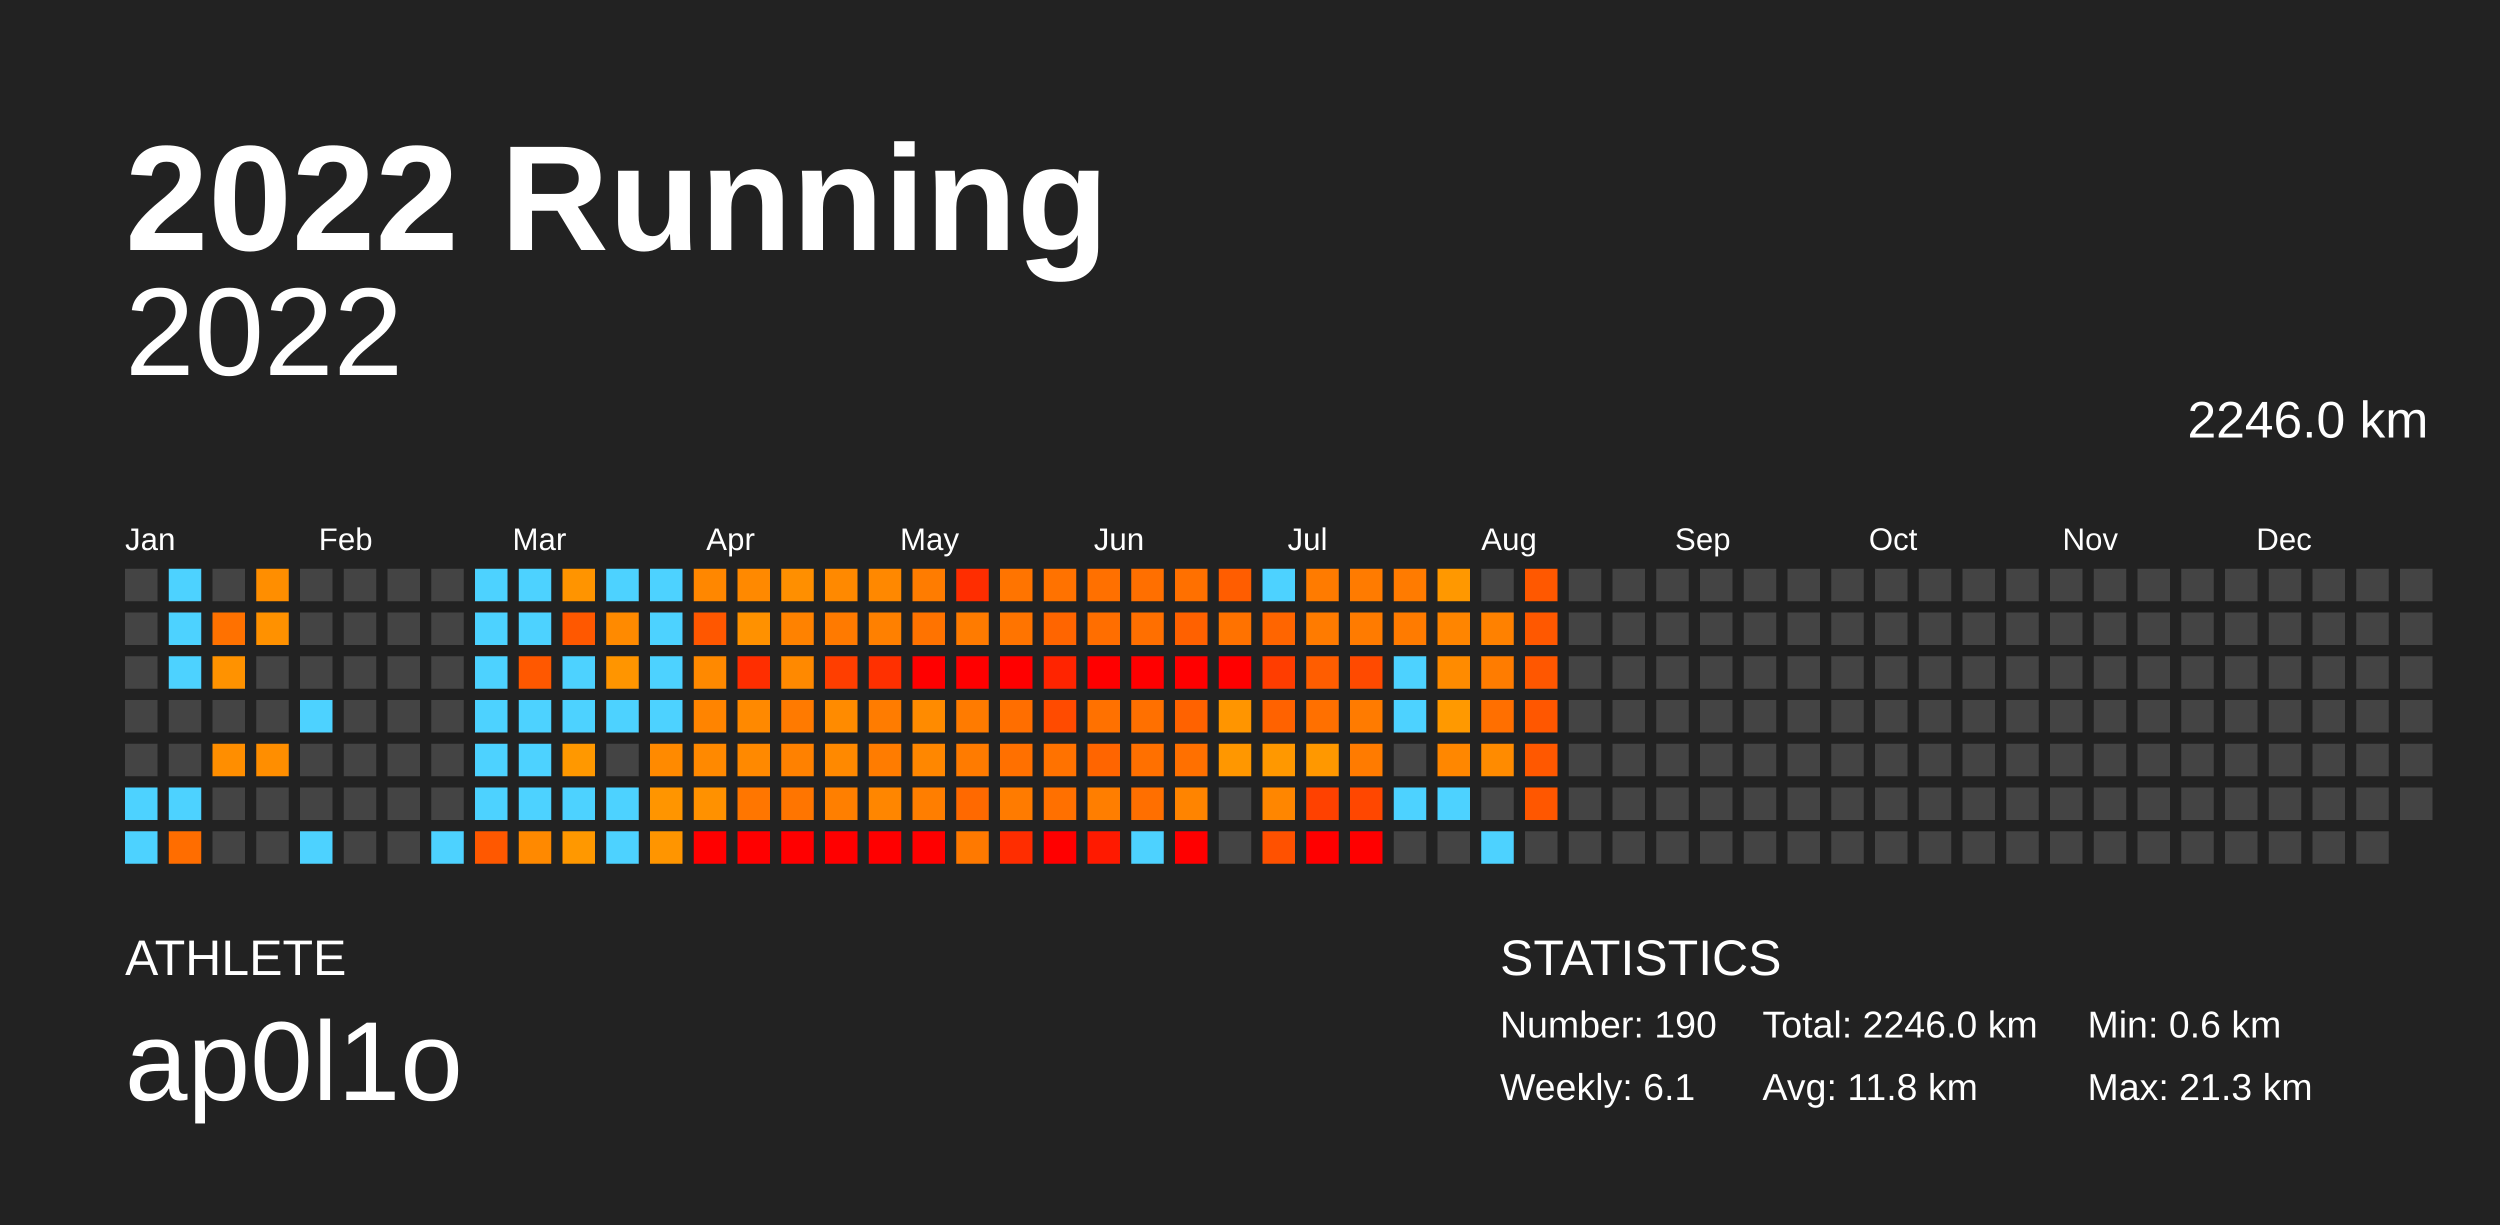
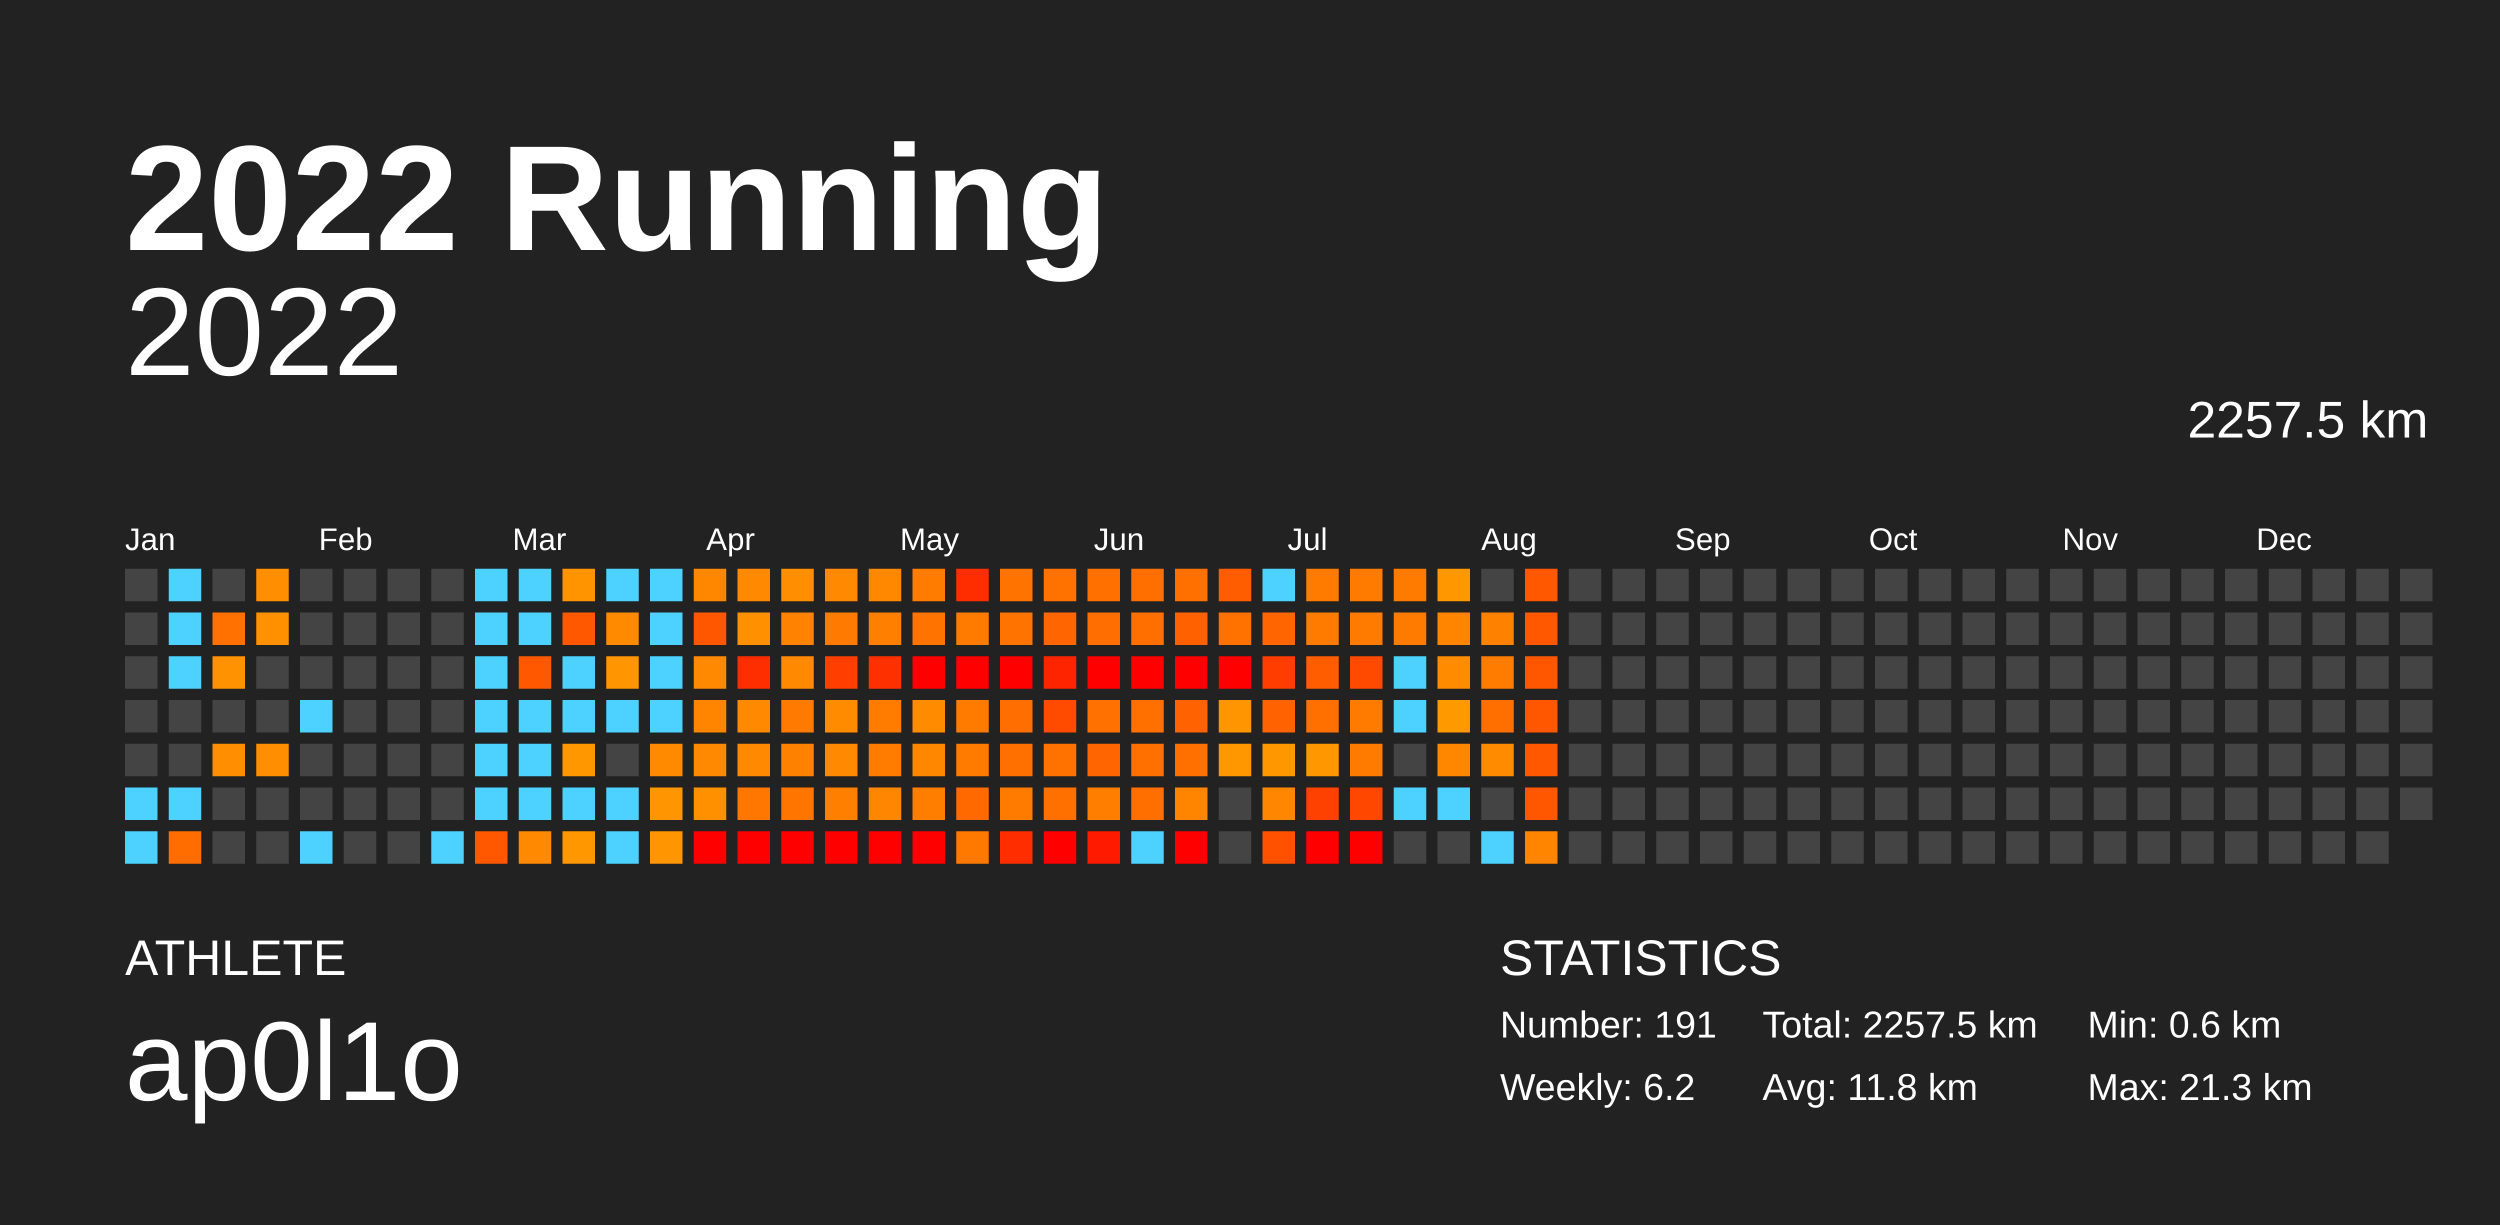
<svg xmlns="http://www.w3.org/2000/svg" baseProfile="full" height="98mm" version="1.1" viewBox="0,0,200,98" width="200mm">
  <defs />
  <rect fill="#222222" height="98" width="200" x="0" y="0" />
  <text fill="#FFFFFF" style="font-size:12px; font-family:Arial; font-weight:bold;" x="10" y="20">2022 Running</text>
  <text fill="#FFFFFF" style="font-size:4px; font-family:Arial" x="10" y="78">ATHLETE</text>
  <text fill="#FFFFFF" style="font-size:9px; font-family:Arial" x="10" y="88">ap0l1o</text>
  <text fill="#FFFFFF" style="font-size:4px; font-family:Arial" x="120" y="78">STATISTICS</text>
-   <text fill="#FFFFFF" style="font-size:3px; font-family:Arial" x="120" y="83">Number: 190</text>
-   <text fill="#FFFFFF" style="font-size:3px; font-family:Arial" x="120" y="88">Weekly: 6.1</text>
-   <text fill="#FFFFFF" style="font-size:3px; font-family:Arial" x="141" y="83">Total: 2246.0 km</text>
+   <text fill="#FFFFFF" style="font-size:3px; font-family:Arial" x="120" y="83">Number: 191</text>
+   <text fill="#FFFFFF" style="font-size:3px; font-family:Arial" x="120" y="88">Weekly: 6.2</text>
+   <text fill="#FFFFFF" style="font-size:3px; font-family:Arial" x="141" y="83">Total: 2257.5 km</text>
  <text fill="#FFFFFF" style="font-size:3px; font-family:Arial" x="141" y="88">Avg: 11.8 km</text>
  <text fill="#FFFFFF" style="font-size:3px; font-family:Arial" x="167" y="83">Min: 0.6 km</text>
  <text fill="#FFFFFF" style="font-size:3px; font-family:Arial" x="167" y="88">Max: 21.3 km</text>
  <text alignment-baseline="hanging" fill="#FFFFFF" style="font-size:10.0px; font-family:Arial;" x="10" y="30">2022</text>
-   <text alignment-baseline="hanging" fill="#FFFFFF" style="font-size:4.125px; font-family:Arial;" x="175" y="35">2246.0 km</text>
+   <text alignment-baseline="hanging" fill="#FFFFFF" style="font-size:4.125px; font-family:Arial;" x="175" y="35">2257.5 km</text>
  <text fill="#FFFFFF" style="font-size:2.5px; font-family:Arial" x="10.0" y="44">Jan</text>
  <text fill="#FFFFFF" style="font-size:2.5px; font-family:Arial" x="25.5" y="44">Feb</text>
  <text fill="#FFFFFF" style="font-size:2.5px; font-family:Arial" x="41.0" y="44">Mar</text>
  <text fill="#FFFFFF" style="font-size:2.5px; font-family:Arial" x="56.5" y="44">Apr</text>
  <text fill="#FFFFFF" style="font-size:2.5px; font-family:Arial" x="72.0" y="44">May</text>
  <text fill="#FFFFFF" style="font-size:2.5px; font-family:Arial" x="87.5" y="44">Jun</text>
  <text fill="#FFFFFF" style="font-size:2.5px; font-family:Arial" x="103.0" y="44">Jul</text>
  <text fill="#FFFFFF" style="font-size:2.5px; font-family:Arial" x="118.5" y="44">Aug</text>
  <text fill="#FFFFFF" style="font-size:2.5px; font-family:Arial" x="134.0" y="44">Sep</text>
  <text fill="#FFFFFF" style="font-size:2.5px; font-family:Arial" x="149.5" y="44">Oct</text>
  <text fill="#FFFFFF" style="font-size:2.5px; font-family:Arial" x="165.0" y="44">Nov</text>
  <text fill="#FFFFFF" style="font-size:2.5px; font-family:Arial" x="180.5" y="44">Dec</text>
  <rect fill="#444444" height="2.6" width="2.6" x="10.0" y="45.5" />
  <rect fill="#444444" height="2.6" width="2.6" x="10.0" y="49.0" />
  <rect fill="#444444" height="2.6" width="2.6" x="10.0" y="52.5" />
  <rect fill="#444444" height="2.6" width="2.6" x="10.0" y="56.0" />
  <rect fill="#444444" height="2.6" width="2.6" x="10.0" y="59.5" />
  <rect fill="#4dd2ff" height="2.6" width="2.6" x="10.0" y="63.0" />
  <rect fill="#4dd2ff" height="2.6" width="2.6" x="10.0" y="66.5" />
  <rect fill="#4dd2ff" height="2.6" width="2.6" x="13.5" y="45.5" />
  <rect fill="#4dd2ff" height="2.6" width="2.6" x="13.5" y="49.0" />
  <rect fill="#4dd2ff" height="2.6" width="2.6" x="13.5" y="52.5" />
  <rect fill="#444444" height="2.6" width="2.6" x="13.5" y="56.0" />
  <rect fill="#444444" height="2.6" width="2.6" x="13.5" y="59.5" />
  <rect fill="#4dd2ff" height="2.6" width="2.6" x="13.5" y="63.0" />
  <rect fill="#ff6d00" height="2.6" width="2.6" x="13.5" y="66.5" />
  <rect fill="#444444" height="2.6" width="2.6" x="17.0" y="45.5" />
  <rect fill="#ff7100" height="2.6" width="2.6" x="17.0" y="49.0" />
  <rect fill="#ff9200" height="2.6" width="2.6" x="17.0" y="52.5" />
  <rect fill="#444444" height="2.6" width="2.6" x="17.0" y="56.0" />
  <rect fill="#ff8e00" height="2.6" width="2.6" x="17.0" y="59.5" />
  <rect fill="#444444" height="2.6" width="2.6" x="17.0" y="63.0" />
  <rect fill="#444444" height="2.6" width="2.6" x="17.0" y="66.5" />
  <rect fill="#ff8e00" height="2.6" width="2.6" x="20.5" y="45.5" />
  <rect fill="#ff9100" height="2.6" width="2.6" x="20.5" y="49.0" />
  <rect fill="#444444" height="2.6" width="2.6" x="20.5" y="52.5" />
  <rect fill="#444444" height="2.6" width="2.6" x="20.5" y="56.0" />
  <rect fill="#ff8e00" height="2.6" width="2.6" x="20.5" y="59.5" />
  <rect fill="#444444" height="2.6" width="2.6" x="20.5" y="63.0" />
  <rect fill="#444444" height="2.6" width="2.6" x="20.5" y="66.5" />
  <rect fill="#444444" height="2.6" width="2.6" x="24.0" y="45.5" />
  <rect fill="#444444" height="2.6" width="2.6" x="24.0" y="49.0" />
  <rect fill="#444444" height="2.6" width="2.6" x="24.0" y="52.5" />
  <rect fill="#4dd2ff" height="2.6" width="2.6" x="24.0" y="56.0" />
  <rect fill="#444444" height="2.6" width="2.6" x="24.0" y="59.5" />
  <rect fill="#444444" height="2.6" width="2.6" x="24.0" y="63.0" />
  <rect fill="#4dd2ff" height="2.6" width="2.6" x="24.0" y="66.5" />
  <rect fill="#444444" height="2.6" width="2.6" x="27.5" y="45.5" />
  <rect fill="#444444" height="2.6" width="2.6" x="27.5" y="49.0" />
  <rect fill="#444444" height="2.6" width="2.6" x="27.5" y="52.5" />
  <rect fill="#444444" height="2.6" width="2.6" x="27.5" y="56.0" />
  <rect fill="#444444" height="2.6" width="2.6" x="27.5" y="59.5" />
  <rect fill="#444444" height="2.6" width="2.6" x="27.5" y="63.0" />
  <rect fill="#444444" height="2.6" width="2.6" x="27.5" y="66.5" />
  <rect fill="#444444" height="2.6" width="2.6" x="31.0" y="45.5" />
  <rect fill="#444444" height="2.6" width="2.6" x="31.0" y="49.0" />
  <rect fill="#444444" height="2.6" width="2.6" x="31.0" y="52.5" />
  <rect fill="#444444" height="2.6" width="2.6" x="31.0" y="56.0" />
  <rect fill="#444444" height="2.6" width="2.6" x="31.0" y="59.5" />
  <rect fill="#444444" height="2.6" width="2.6" x="31.0" y="63.0" />
  <rect fill="#444444" height="2.6" width="2.6" x="31.0" y="66.5" />
  <rect fill="#444444" height="2.6" width="2.6" x="34.5" y="45.5" />
  <rect fill="#444444" height="2.6" width="2.6" x="34.5" y="49.0" />
  <rect fill="#444444" height="2.6" width="2.6" x="34.5" y="52.5" />
  <rect fill="#444444" height="2.6" width="2.6" x="34.5" y="56.0" />
  <rect fill="#444444" height="2.6" width="2.6" x="34.5" y="59.5" />
  <rect fill="#444444" height="2.6" width="2.6" x="34.5" y="63.0" />
  <rect fill="#4dd2ff" height="2.6" width="2.6" x="34.5" y="66.5" />
  <rect fill="#4dd2ff" height="2.6" width="2.6" x="38.0" y="45.5" />
  <rect fill="#4dd2ff" height="2.6" width="2.6" x="38.0" y="49.0" />
  <rect fill="#4dd2ff" height="2.6" width="2.6" x="38.0" y="52.5" />
  <rect fill="#4dd2ff" height="2.6" width="2.6" x="38.0" y="56.0" />
  <rect fill="#4dd2ff" height="2.6" width="2.6" x="38.0" y="59.5" />
  <rect fill="#4dd2ff" height="2.6" width="2.6" x="38.0" y="63.0" />
  <rect fill="#ff5800" height="2.6" width="2.6" x="38.0" y="66.5" />
  <rect fill="#4dd2ff" height="2.6" width="2.6" x="41.5" y="45.5" />
  <rect fill="#4dd2ff" height="2.6" width="2.6" x="41.5" y="49.0" />
  <rect fill="#ff5800" height="2.6" width="2.6" x="41.5" y="52.5" />
  <rect fill="#4dd2ff" height="2.6" width="2.6" x="41.5" y="56.0" />
  <rect fill="#4dd2ff" height="2.6" width="2.6" x="41.5" y="59.5" />
  <rect fill="#4dd2ff" height="2.6" width="2.6" x="41.5" y="63.0" />
  <rect fill="#ff8900" height="2.6" width="2.6" x="41.5" y="66.5" />
  <rect fill="#ff9400" height="2.6" width="2.6" x="45.0" y="45.5" />
  <rect fill="#ff5800" height="2.6" width="2.6" x="45.0" y="49.0" />
  <rect fill="#4dd2ff" height="2.6" width="2.6" x="45.0" y="52.5" />
  <rect fill="#4dd2ff" height="2.6" width="2.6" x="45.0" y="56.0" />
  <rect fill="#ff9800" height="2.6" width="2.6" x="45.0" y="59.5" />
  <rect fill="#4dd2ff" height="2.6" width="2.6" x="45.0" y="63.0" />
  <rect fill="#ff9800" height="2.6" width="2.6" x="45.0" y="66.5" />
  <rect fill="#4dd2ff" height="2.6" width="2.6" x="48.5" y="45.5" />
  <rect fill="#ff8a00" height="2.6" width="2.6" x="48.5" y="49.0" />
  <rect fill="#ff9500" height="2.6" width="2.6" x="48.5" y="52.5" />
  <rect fill="#4dd2ff" height="2.6" width="2.6" x="48.5" y="56.0" />
  <rect fill="#444444" height="2.6" width="2.6" x="48.5" y="59.5" />
  <rect fill="#4dd2ff" height="2.6" width="2.6" x="48.5" y="63.0" />
  <rect fill="#4dd2ff" height="2.6" width="2.6" x="48.5" y="66.5" />
  <rect fill="#4dd2ff" height="2.6" width="2.6" x="52.0" y="45.5" />
  <rect fill="#4dd2ff" height="2.6" width="2.6" x="52.0" y="49.0" />
  <rect fill="#4dd2ff" height="2.6" width="2.6" x="52.0" y="52.5" />
  <rect fill="#4dd2ff" height="2.6" width="2.6" x="52.0" y="56.0" />
  <rect fill="#ff8a00" height="2.6" width="2.6" x="52.0" y="59.5" />
  <rect fill="#ff9500" height="2.6" width="2.6" x="52.0" y="63.0" />
  <rect fill="#ff9500" height="2.6" width="2.6" x="52.0" y="66.5" />
  <rect fill="#ff8700" height="2.6" width="2.6" x="55.5" y="45.5" />
  <rect fill="#ff5700" height="2.6" width="2.6" x="55.5" y="49.0" />
  <rect fill="#ff8900" height="2.6" width="2.6" x="55.5" y="52.5" />
  <rect fill="#ff8400" height="2.6" width="2.6" x="55.5" y="56.0" />
  <rect fill="#ff8900" height="2.6" width="2.6" x="55.5" y="59.5" />
  <rect fill="#ff9100" height="2.6" width="2.6" x="55.5" y="63.0" />
  <rect fill="red" height="2.6" width="2.6" x="55.5" y="66.5" />
  <rect fill="#ff8900" height="2.6" width="2.6" x="59.0" y="45.5" />
  <rect fill="#ff9100" height="2.6" width="2.6" x="59.0" y="49.0" />
  <rect fill="#ff2e00" height="2.6" width="2.6" x="59.0" y="52.5" />
  <rect fill="#ff8900" height="2.6" width="2.6" x="59.0" y="56.0" />
  <rect fill="#ff8900" height="2.6" width="2.6" x="59.0" y="59.5" />
  <rect fill="#ff7600" height="2.6" width="2.6" x="59.0" y="63.0" />
  <rect fill="red" height="2.6" width="2.6" x="59.0" y="66.5" />
  <rect fill="#ff8f00" height="2.6" width="2.6" x="62.5" y="45.5" />
  <rect fill="#ff8200" height="2.6" width="2.6" x="62.5" y="49.0" />
  <rect fill="#ff8900" height="2.6" width="2.6" x="62.5" y="52.5" />
  <rect fill="#ff7a00" height="2.6" width="2.6" x="62.5" y="56.0" />
  <rect fill="#ff8100" height="2.6" width="2.6" x="62.5" y="59.5" />
  <rect fill="#ff7500" height="2.6" width="2.6" x="62.5" y="63.0" />
  <rect fill="red" height="2.6" width="2.6" x="62.5" y="66.5" />
  <rect fill="#ff8900" height="2.6" width="2.6" x="66.0" y="45.5" />
  <rect fill="#ff7a00" height="2.6" width="2.6" x="66.0" y="49.0" />
  <rect fill="#ff3e00" height="2.6" width="2.6" x="66.0" y="52.5" />
  <rect fill="#ff8b00" height="2.6" width="2.6" x="66.0" y="56.0" />
  <rect fill="#ff8900" height="2.6" width="2.6" x="66.0" y="59.5" />
  <rect fill="#ff7f00" height="2.6" width="2.6" x="66.0" y="63.0" />
  <rect fill="red" height="2.6" width="2.6" x="66.0" y="66.5" />
  <rect fill="#ff8800" height="2.6" width="2.6" x="69.5" y="45.5" />
  <rect fill="#ff8000" height="2.6" width="2.6" x="69.5" y="49.0" />
  <rect fill="#ff3000" height="2.6" width="2.6" x="69.5" y="52.5" />
  <rect fill="#ff7c00" height="2.6" width="2.6" x="69.5" y="56.0" />
  <rect fill="#ff7c00" height="2.6" width="2.6" x="69.5" y="59.5" />
  <rect fill="#ff8600" height="2.6" width="2.6" x="69.5" y="63.0" />
  <rect fill="red" height="2.6" width="2.6" x="69.5" y="66.5" />
  <rect fill="#ff7c00" height="2.6" width="2.6" x="73.0" y="45.5" />
  <rect fill="#ff7300" height="2.6" width="2.6" x="73.0" y="49.0" />
  <rect fill="red" height="2.6" width="2.6" x="73.0" y="52.5" />
  <rect fill="#ff8b00" height="2.6" width="2.6" x="73.0" y="56.0" />
  <rect fill="#ff8700" height="2.6" width="2.6" x="73.0" y="59.5" />
  <rect fill="#ff7e00" height="2.6" width="2.6" x="73.0" y="63.0" />
  <rect fill="red" height="2.6" width="2.6" x="73.0" y="66.5" />
  <rect fill="#ff2d00" height="2.6" width="2.6" x="76.5" y="45.5" />
  <rect fill="#ff7b00" height="2.6" width="2.6" x="76.5" y="49.0" />
  <rect fill="red" height="2.6" width="2.6" x="76.5" y="52.5" />
  <rect fill="#ff7b00" height="2.6" width="2.6" x="76.5" y="56.0" />
  <rect fill="#ff7b00" height="2.6" width="2.6" x="76.5" y="59.5" />
  <rect fill="#ff6900" height="2.6" width="2.6" x="76.5" y="63.0" />
  <rect fill="#ff7900" height="2.6" width="2.6" x="76.5" y="66.5" />
  <rect fill="#ff7400" height="2.6" width="2.6" x="80.0" y="45.5" />
  <rect fill="#ff7400" height="2.6" width="2.6" x="80.0" y="49.0" />
  <rect fill="red" height="2.6" width="2.6" x="80.0" y="52.5" />
  <rect fill="#ff6e00" height="2.6" width="2.6" x="80.0" y="56.0" />
  <rect fill="#ff7000" height="2.6" width="2.6" x="80.0" y="59.5" />
  <rect fill="#ff7b00" height="2.6" width="2.6" x="80.0" y="63.0" />
  <rect fill="#ff2d00" height="2.6" width="2.6" x="80.0" y="66.5" />
  <rect fill="#ff7200" height="2.6" width="2.6" x="83.5" y="45.5" />
  <rect fill="#ff6500" height="2.6" width="2.6" x="83.5" y="49.0" />
  <rect fill="#ff2400" height="2.6" width="2.6" x="83.5" y="52.5" />
  <rect fill="#ff4b00" height="2.6" width="2.6" x="83.5" y="56.0" />
  <rect fill="#ff7200" height="2.6" width="2.6" x="83.5" y="59.5" />
  <rect fill="#ff7000" height="2.6" width="2.6" x="83.5" y="63.0" />
  <rect fill="red" height="2.6" width="2.6" x="83.5" y="66.5" />
  <rect fill="#ff7000" height="2.6" width="2.6" x="87.0" y="45.5" />
  <rect fill="#ff6e00" height="2.6" width="2.6" x="87.0" y="49.0" />
  <rect fill="red" height="2.6" width="2.6" x="87.0" y="52.5" />
  <rect fill="#ff7100" height="2.6" width="2.6" x="87.0" y="56.0" />
  <rect fill="#ff6500" height="2.6" width="2.6" x="87.0" y="59.5" />
  <rect fill="#ff7e00" height="2.6" width="2.6" x="87.0" y="63.0" />
  <rect fill="#ff1a00" height="2.6" width="2.6" x="87.0" y="66.5" />
  <rect fill="#ff6f00" height="2.6" width="2.6" x="90.5" y="45.5" />
  <rect fill="#ff6f00" height="2.6" width="2.6" x="90.5" y="49.0" />
  <rect fill="red" height="2.6" width="2.6" x="90.5" y="52.5" />
  <rect fill="#ff7000" height="2.6" width="2.6" x="90.5" y="56.0" />
  <rect fill="#ff7000" height="2.6" width="2.6" x="90.5" y="59.5" />
  <rect fill="#ff6f00" height="2.6" width="2.6" x="90.5" y="63.0" />
  <rect fill="#4dd2ff" height="2.6" width="2.6" x="90.5" y="66.5" />
  <rect fill="#ff7000" height="2.6" width="2.6" x="94.0" y="45.5" />
  <rect fill="#ff6100" height="2.6" width="2.6" x="94.0" y="49.0" />
  <rect fill="red" height="2.6" width="2.6" x="94.0" y="52.5" />
  <rect fill="#ff6200" height="2.6" width="2.6" x="94.0" y="56.0" />
  <rect fill="#ff7000" height="2.6" width="2.6" x="94.0" y="59.5" />
  <rect fill="#ff8400" height="2.6" width="2.6" x="94.0" y="63.0" />
  <rect fill="red" height="2.6" width="2.6" x="94.0" y="66.5" />
  <rect fill="#ff5d00" height="2.6" width="2.6" x="97.5" y="45.5" />
  <rect fill="#ff7200" height="2.6" width="2.6" x="97.5" y="49.0" />
  <rect fill="red" height="2.6" width="2.6" x="97.5" y="52.5" />
  <rect fill="#ff9500" height="2.6" width="2.6" x="97.5" y="56.0" />
  <rect fill="#ff9700" height="2.6" width="2.6" x="97.5" y="59.5" />
  <rect fill="#444444" height="2.6" width="2.6" x="97.5" y="63.0" />
  <rect fill="#444444" height="2.6" width="2.6" x="97.5" y="66.5" />
  <rect fill="#4dd2ff" height="2.6" width="2.6" x="101.0" y="45.5" />
  <rect fill="#ff6500" height="2.6" width="2.6" x="101.0" y="49.0" />
  <rect fill="#ff3d00" height="2.6" width="2.6" x="101.0" y="52.5" />
  <rect fill="#ff6200" height="2.6" width="2.6" x="101.0" y="56.0" />
  <rect fill="#ff9800" height="2.6" width="2.6" x="101.0" y="59.5" />
  <rect fill="#ff8600" height="2.6" width="2.6" x="101.0" y="63.0" />
  <rect fill="#ff5100" height="2.6" width="2.6" x="101.0" y="66.5" />
  <rect fill="#ff7b00" height="2.6" width="2.6" x="104.5" y="45.5" />
  <rect fill="#ff7b00" height="2.6" width="2.6" x="104.5" y="49.0" />
  <rect fill="#ff5d00" height="2.6" width="2.6" x="104.5" y="52.5" />
  <rect fill="#ff7000" height="2.6" width="2.6" x="104.5" y="56.0" />
  <rect fill="#ff9800" height="2.6" width="2.6" x="104.5" y="59.5" />
  <rect fill="#ff4100" height="2.6" width="2.6" x="104.5" y="63.0" />
  <rect fill="red" height="2.6" width="2.6" x="104.5" y="66.5" />
  <rect fill="#ff7b00" height="2.6" width="2.6" x="108.0" y="45.5" />
  <rect fill="#ff7b00" height="2.6" width="2.6" x="108.0" y="49.0" />
  <rect fill="#ff4a00" height="2.6" width="2.6" x="108.0" y="52.5" />
  <rect fill="#ff7b00" height="2.6" width="2.6" x="108.0" y="56.0" />
  <rect fill="#ff7b00" height="2.6" width="2.6" x="108.0" y="59.5" />
  <rect fill="#ff4700" height="2.6" width="2.6" x="108.0" y="63.0" />
  <rect fill="red" height="2.6" width="2.6" x="108.0" y="66.5" />
  <rect fill="#ff7b00" height="2.6" width="2.6" x="111.5" y="45.5" />
  <rect fill="#ff7b00" height="2.6" width="2.6" x="111.5" y="49.0" />
  <rect fill="#4dd2ff" height="2.6" width="2.6" x="111.5" y="52.5" />
  <rect fill="#4dd2ff" height="2.6" width="2.6" x="111.5" y="56.0" />
  <rect fill="#444444" height="2.6" width="2.6" x="111.5" y="59.5" />
  <rect fill="#4dd2ff" height="2.6" width="2.6" x="111.5" y="63.0" />
  <rect fill="#444444" height="2.6" width="2.6" x="111.5" y="66.5" />
  <rect fill="#ff9800" height="2.6" width="2.6" x="115.0" y="45.5" />
  <rect fill="#ff8500" height="2.6" width="2.6" x="115.0" y="49.0" />
  <rect fill="#ff8b00" height="2.6" width="2.6" x="115.0" y="52.5" />
  <rect fill="#ff9900" height="2.6" width="2.6" x="115.0" y="56.0" />
  <rect fill="#ff8700" height="2.6" width="2.6" x="115.0" y="59.5" />
  <rect fill="#4dd2ff" height="2.6" width="2.6" x="115.0" y="63.0" />
  <rect fill="#444444" height="2.6" width="2.6" x="115.0" y="66.5" />
  <rect fill="#444444" height="2.6" width="2.6" x="118.5" y="45.5" />
  <rect fill="#ff8100" height="2.6" width="2.6" x="118.5" y="49.0" />
  <rect fill="#ff7c00" height="2.6" width="2.6" x="118.5" y="52.5" />
  <rect fill="#ff6f00" height="2.6" width="2.6" x="118.5" y="56.0" />
  <rect fill="#ff8b00" height="2.6" width="2.6" x="118.5" y="59.5" />
  <rect fill="#444444" height="2.6" width="2.6" x="118.5" y="63.0" />
  <rect fill="#4dd2ff" height="2.6" width="2.6" x="118.5" y="66.5" />
  <rect fill="#ff5800" height="2.6" width="2.6" x="122.0" y="45.5" />
  <rect fill="#ff5800" height="2.6" width="2.6" x="122.0" y="49.0" />
  <rect fill="#ff5700" height="2.6" width="2.6" x="122.0" y="52.5" />
  <rect fill="#ff5700" height="2.6" width="2.6" x="122.0" y="56.0" />
  <rect fill="#ff5800" height="2.6" width="2.6" x="122.0" y="59.5" />
  <rect fill="#ff5700" height="2.6" width="2.6" x="122.0" y="63.0" />
-   <rect fill="#444444" height="2.6" width="2.6" x="122.0" y="66.5" />
+   <rect fill="#ff8400" height="2.6" width="2.6" x="122.0" y="66.5" />
  <rect fill="#444444" height="2.6" width="2.6" x="125.5" y="45.5" />
  <rect fill="#444444" height="2.6" width="2.6" x="125.5" y="49.0" />
  <rect fill="#444444" height="2.6" width="2.6" x="125.5" y="52.5" />
  <rect fill="#444444" height="2.6" width="2.6" x="125.5" y="56.0" />
  <rect fill="#444444" height="2.6" width="2.6" x="125.5" y="59.5" />
  <rect fill="#444444" height="2.6" width="2.6" x="125.5" y="63.0" />
  <rect fill="#444444" height="2.6" width="2.6" x="125.5" y="66.5" />
  <rect fill="#444444" height="2.6" width="2.6" x="129.0" y="45.5" />
  <rect fill="#444444" height="2.6" width="2.6" x="129.0" y="49.0" />
  <rect fill="#444444" height="2.6" width="2.6" x="129.0" y="52.5" />
  <rect fill="#444444" height="2.6" width="2.6" x="129.0" y="56.0" />
  <rect fill="#444444" height="2.6" width="2.6" x="129.0" y="59.5" />
  <rect fill="#444444" height="2.6" width="2.6" x="129.0" y="63.0" />
  <rect fill="#444444" height="2.6" width="2.6" x="129.0" y="66.5" />
  <rect fill="#444444" height="2.6" width="2.6" x="132.5" y="45.5" />
  <rect fill="#444444" height="2.6" width="2.6" x="132.5" y="49.0" />
  <rect fill="#444444" height="2.6" width="2.6" x="132.5" y="52.5" />
  <rect fill="#444444" height="2.6" width="2.6" x="132.5" y="56.0" />
  <rect fill="#444444" height="2.6" width="2.6" x="132.5" y="59.5" />
  <rect fill="#444444" height="2.6" width="2.6" x="132.5" y="63.0" />
  <rect fill="#444444" height="2.6" width="2.6" x="132.5" y="66.5" />
  <rect fill="#444444" height="2.6" width="2.6" x="136.0" y="45.5" />
  <rect fill="#444444" height="2.6" width="2.6" x="136.0" y="49.0" />
  <rect fill="#444444" height="2.6" width="2.6" x="136.0" y="52.5" />
  <rect fill="#444444" height="2.6" width="2.6" x="136.0" y="56.0" />
  <rect fill="#444444" height="2.6" width="2.6" x="136.0" y="59.5" />
  <rect fill="#444444" height="2.6" width="2.6" x="136.0" y="63.0" />
  <rect fill="#444444" height="2.6" width="2.6" x="136.0" y="66.5" />
  <rect fill="#444444" height="2.6" width="2.6" x="139.5" y="45.5" />
  <rect fill="#444444" height="2.6" width="2.6" x="139.5" y="49.0" />
  <rect fill="#444444" height="2.6" width="2.6" x="139.5" y="52.5" />
  <rect fill="#444444" height="2.6" width="2.6" x="139.5" y="56.0" />
  <rect fill="#444444" height="2.6" width="2.6" x="139.5" y="59.5" />
  <rect fill="#444444" height="2.6" width="2.6" x="139.5" y="63.0" />
  <rect fill="#444444" height="2.6" width="2.6" x="139.5" y="66.5" />
  <rect fill="#444444" height="2.6" width="2.6" x="143.0" y="45.5" />
  <rect fill="#444444" height="2.6" width="2.6" x="143.0" y="49.0" />
  <rect fill="#444444" height="2.6" width="2.6" x="143.0" y="52.5" />
  <rect fill="#444444" height="2.6" width="2.6" x="143.0" y="56.0" />
  <rect fill="#444444" height="2.6" width="2.6" x="143.0" y="59.5" />
  <rect fill="#444444" height="2.6" width="2.6" x="143.0" y="63.0" />
  <rect fill="#444444" height="2.6" width="2.6" x="143.0" y="66.5" />
  <rect fill="#444444" height="2.6" width="2.6" x="146.5" y="45.5" />
  <rect fill="#444444" height="2.6" width="2.6" x="146.5" y="49.0" />
  <rect fill="#444444" height="2.6" width="2.6" x="146.5" y="52.5" />
  <rect fill="#444444" height="2.6" width="2.6" x="146.5" y="56.0" />
  <rect fill="#444444" height="2.6" width="2.6" x="146.5" y="59.5" />
  <rect fill="#444444" height="2.6" width="2.6" x="146.5" y="63.0" />
  <rect fill="#444444" height="2.6" width="2.6" x="146.5" y="66.5" />
  <rect fill="#444444" height="2.6" width="2.6" x="150.0" y="45.5" />
  <rect fill="#444444" height="2.6" width="2.6" x="150.0" y="49.0" />
  <rect fill="#444444" height="2.6" width="2.6" x="150.0" y="52.5" />
  <rect fill="#444444" height="2.6" width="2.6" x="150.0" y="56.0" />
  <rect fill="#444444" height="2.6" width="2.6" x="150.0" y="59.5" />
  <rect fill="#444444" height="2.6" width="2.6" x="150.0" y="63.0" />
  <rect fill="#444444" height="2.6" width="2.6" x="150.0" y="66.5" />
  <rect fill="#444444" height="2.6" width="2.6" x="153.5" y="45.5" />
  <rect fill="#444444" height="2.6" width="2.6" x="153.5" y="49.0" />
  <rect fill="#444444" height="2.6" width="2.6" x="153.5" y="52.5" />
  <rect fill="#444444" height="2.6" width="2.6" x="153.5" y="56.0" />
  <rect fill="#444444" height="2.6" width="2.6" x="153.5" y="59.5" />
  <rect fill="#444444" height="2.6" width="2.6" x="153.5" y="63.0" />
  <rect fill="#444444" height="2.6" width="2.6" x="153.5" y="66.5" />
  <rect fill="#444444" height="2.6" width="2.6" x="157.0" y="45.5" />
  <rect fill="#444444" height="2.6" width="2.6" x="157.0" y="49.0" />
  <rect fill="#444444" height="2.6" width="2.6" x="157.0" y="52.5" />
  <rect fill="#444444" height="2.6" width="2.6" x="157.0" y="56.0" />
  <rect fill="#444444" height="2.6" width="2.6" x="157.0" y="59.5" />
  <rect fill="#444444" height="2.6" width="2.6" x="157.0" y="63.0" />
  <rect fill="#444444" height="2.6" width="2.6" x="157.0" y="66.5" />
  <rect fill="#444444" height="2.6" width="2.6" x="160.5" y="45.5" />
  <rect fill="#444444" height="2.6" width="2.6" x="160.5" y="49.0" />
  <rect fill="#444444" height="2.6" width="2.6" x="160.5" y="52.5" />
  <rect fill="#444444" height="2.6" width="2.6" x="160.5" y="56.0" />
  <rect fill="#444444" height="2.6" width="2.6" x="160.5" y="59.5" />
  <rect fill="#444444" height="2.6" width="2.6" x="160.5" y="63.0" />
  <rect fill="#444444" height="2.6" width="2.6" x="160.5" y="66.5" />
  <rect fill="#444444" height="2.6" width="2.6" x="164.0" y="45.5" />
  <rect fill="#444444" height="2.6" width="2.6" x="164.0" y="49.0" />
  <rect fill="#444444" height="2.6" width="2.6" x="164.0" y="52.5" />
  <rect fill="#444444" height="2.6" width="2.6" x="164.0" y="56.0" />
  <rect fill="#444444" height="2.6" width="2.6" x="164.0" y="59.5" />
  <rect fill="#444444" height="2.6" width="2.6" x="164.0" y="63.0" />
  <rect fill="#444444" height="2.6" width="2.6" x="164.0" y="66.5" />
  <rect fill="#444444" height="2.6" width="2.6" x="167.5" y="45.5" />
  <rect fill="#444444" height="2.6" width="2.6" x="167.5" y="49.0" />
  <rect fill="#444444" height="2.6" width="2.6" x="167.5" y="52.5" />
  <rect fill="#444444" height="2.6" width="2.6" x="167.5" y="56.0" />
  <rect fill="#444444" height="2.6" width="2.6" x="167.5" y="59.5" />
  <rect fill="#444444" height="2.6" width="2.6" x="167.5" y="63.0" />
  <rect fill="#444444" height="2.6" width="2.6" x="167.5" y="66.5" />
  <rect fill="#444444" height="2.6" width="2.6" x="171.0" y="45.5" />
  <rect fill="#444444" height="2.6" width="2.6" x="171.0" y="49.0" />
  <rect fill="#444444" height="2.6" width="2.6" x="171.0" y="52.5" />
  <rect fill="#444444" height="2.6" width="2.6" x="171.0" y="56.0" />
  <rect fill="#444444" height="2.6" width="2.6" x="171.0" y="59.5" />
  <rect fill="#444444" height="2.6" width="2.6" x="171.0" y="63.0" />
  <rect fill="#444444" height="2.6" width="2.6" x="171.0" y="66.5" />
  <rect fill="#444444" height="2.6" width="2.6" x="174.5" y="45.5" />
  <rect fill="#444444" height="2.6" width="2.6" x="174.5" y="49.0" />
  <rect fill="#444444" height="2.6" width="2.6" x="174.5" y="52.5" />
  <rect fill="#444444" height="2.6" width="2.6" x="174.5" y="56.0" />
  <rect fill="#444444" height="2.6" width="2.6" x="174.5" y="59.5" />
  <rect fill="#444444" height="2.6" width="2.6" x="174.5" y="63.0" />
  <rect fill="#444444" height="2.6" width="2.6" x="174.5" y="66.5" />
  <rect fill="#444444" height="2.6" width="2.6" x="178.0" y="45.5" />
  <rect fill="#444444" height="2.6" width="2.6" x="178.0" y="49.0" />
  <rect fill="#444444" height="2.6" width="2.6" x="178.0" y="52.5" />
  <rect fill="#444444" height="2.6" width="2.6" x="178.0" y="56.0" />
  <rect fill="#444444" height="2.6" width="2.6" x="178.0" y="59.5" />
  <rect fill="#444444" height="2.6" width="2.6" x="178.0" y="63.0" />
  <rect fill="#444444" height="2.6" width="2.6" x="178.0" y="66.5" />
  <rect fill="#444444" height="2.6" width="2.6" x="181.5" y="45.5" />
  <rect fill="#444444" height="2.6" width="2.6" x="181.5" y="49.0" />
  <rect fill="#444444" height="2.6" width="2.6" x="181.5" y="52.5" />
  <rect fill="#444444" height="2.6" width="2.6" x="181.5" y="56.0" />
  <rect fill="#444444" height="2.6" width="2.6" x="181.5" y="59.5" />
  <rect fill="#444444" height="2.6" width="2.6" x="181.5" y="63.0" />
  <rect fill="#444444" height="2.6" width="2.6" x="181.5" y="66.5" />
  <rect fill="#444444" height="2.6" width="2.6" x="185.0" y="45.5" />
  <rect fill="#444444" height="2.6" width="2.6" x="185.0" y="49.0" />
  <rect fill="#444444" height="2.6" width="2.6" x="185.0" y="52.5" />
  <rect fill="#444444" height="2.6" width="2.6" x="185.0" y="56.0" />
  <rect fill="#444444" height="2.6" width="2.6" x="185.0" y="59.5" />
  <rect fill="#444444" height="2.6" width="2.6" x="185.0" y="63.0" />
  <rect fill="#444444" height="2.6" width="2.6" x="185.0" y="66.5" />
  <rect fill="#444444" height="2.6" width="2.6" x="188.5" y="45.5" />
  <rect fill="#444444" height="2.6" width="2.6" x="188.5" y="49.0" />
  <rect fill="#444444" height="2.6" width="2.6" x="188.5" y="52.5" />
  <rect fill="#444444" height="2.6" width="2.6" x="188.5" y="56.0" />
  <rect fill="#444444" height="2.6" width="2.6" x="188.5" y="59.5" />
  <rect fill="#444444" height="2.6" width="2.6" x="188.5" y="63.0" />
  <rect fill="#444444" height="2.6" width="2.6" x="188.5" y="66.5" />
  <rect fill="#444444" height="2.6" width="2.6" x="192.0" y="45.5" />
  <rect fill="#444444" height="2.6" width="2.6" x="192.0" y="49.0" />
  <rect fill="#444444" height="2.6" width="2.6" x="192.0" y="52.5" />
  <rect fill="#444444" height="2.6" width="2.6" x="192.0" y="56.0" />
  <rect fill="#444444" height="2.6" width="2.6" x="192.0" y="59.5" />
  <rect fill="#444444" height="2.6" width="2.6" x="192.0" y="63.0" />
</svg>
